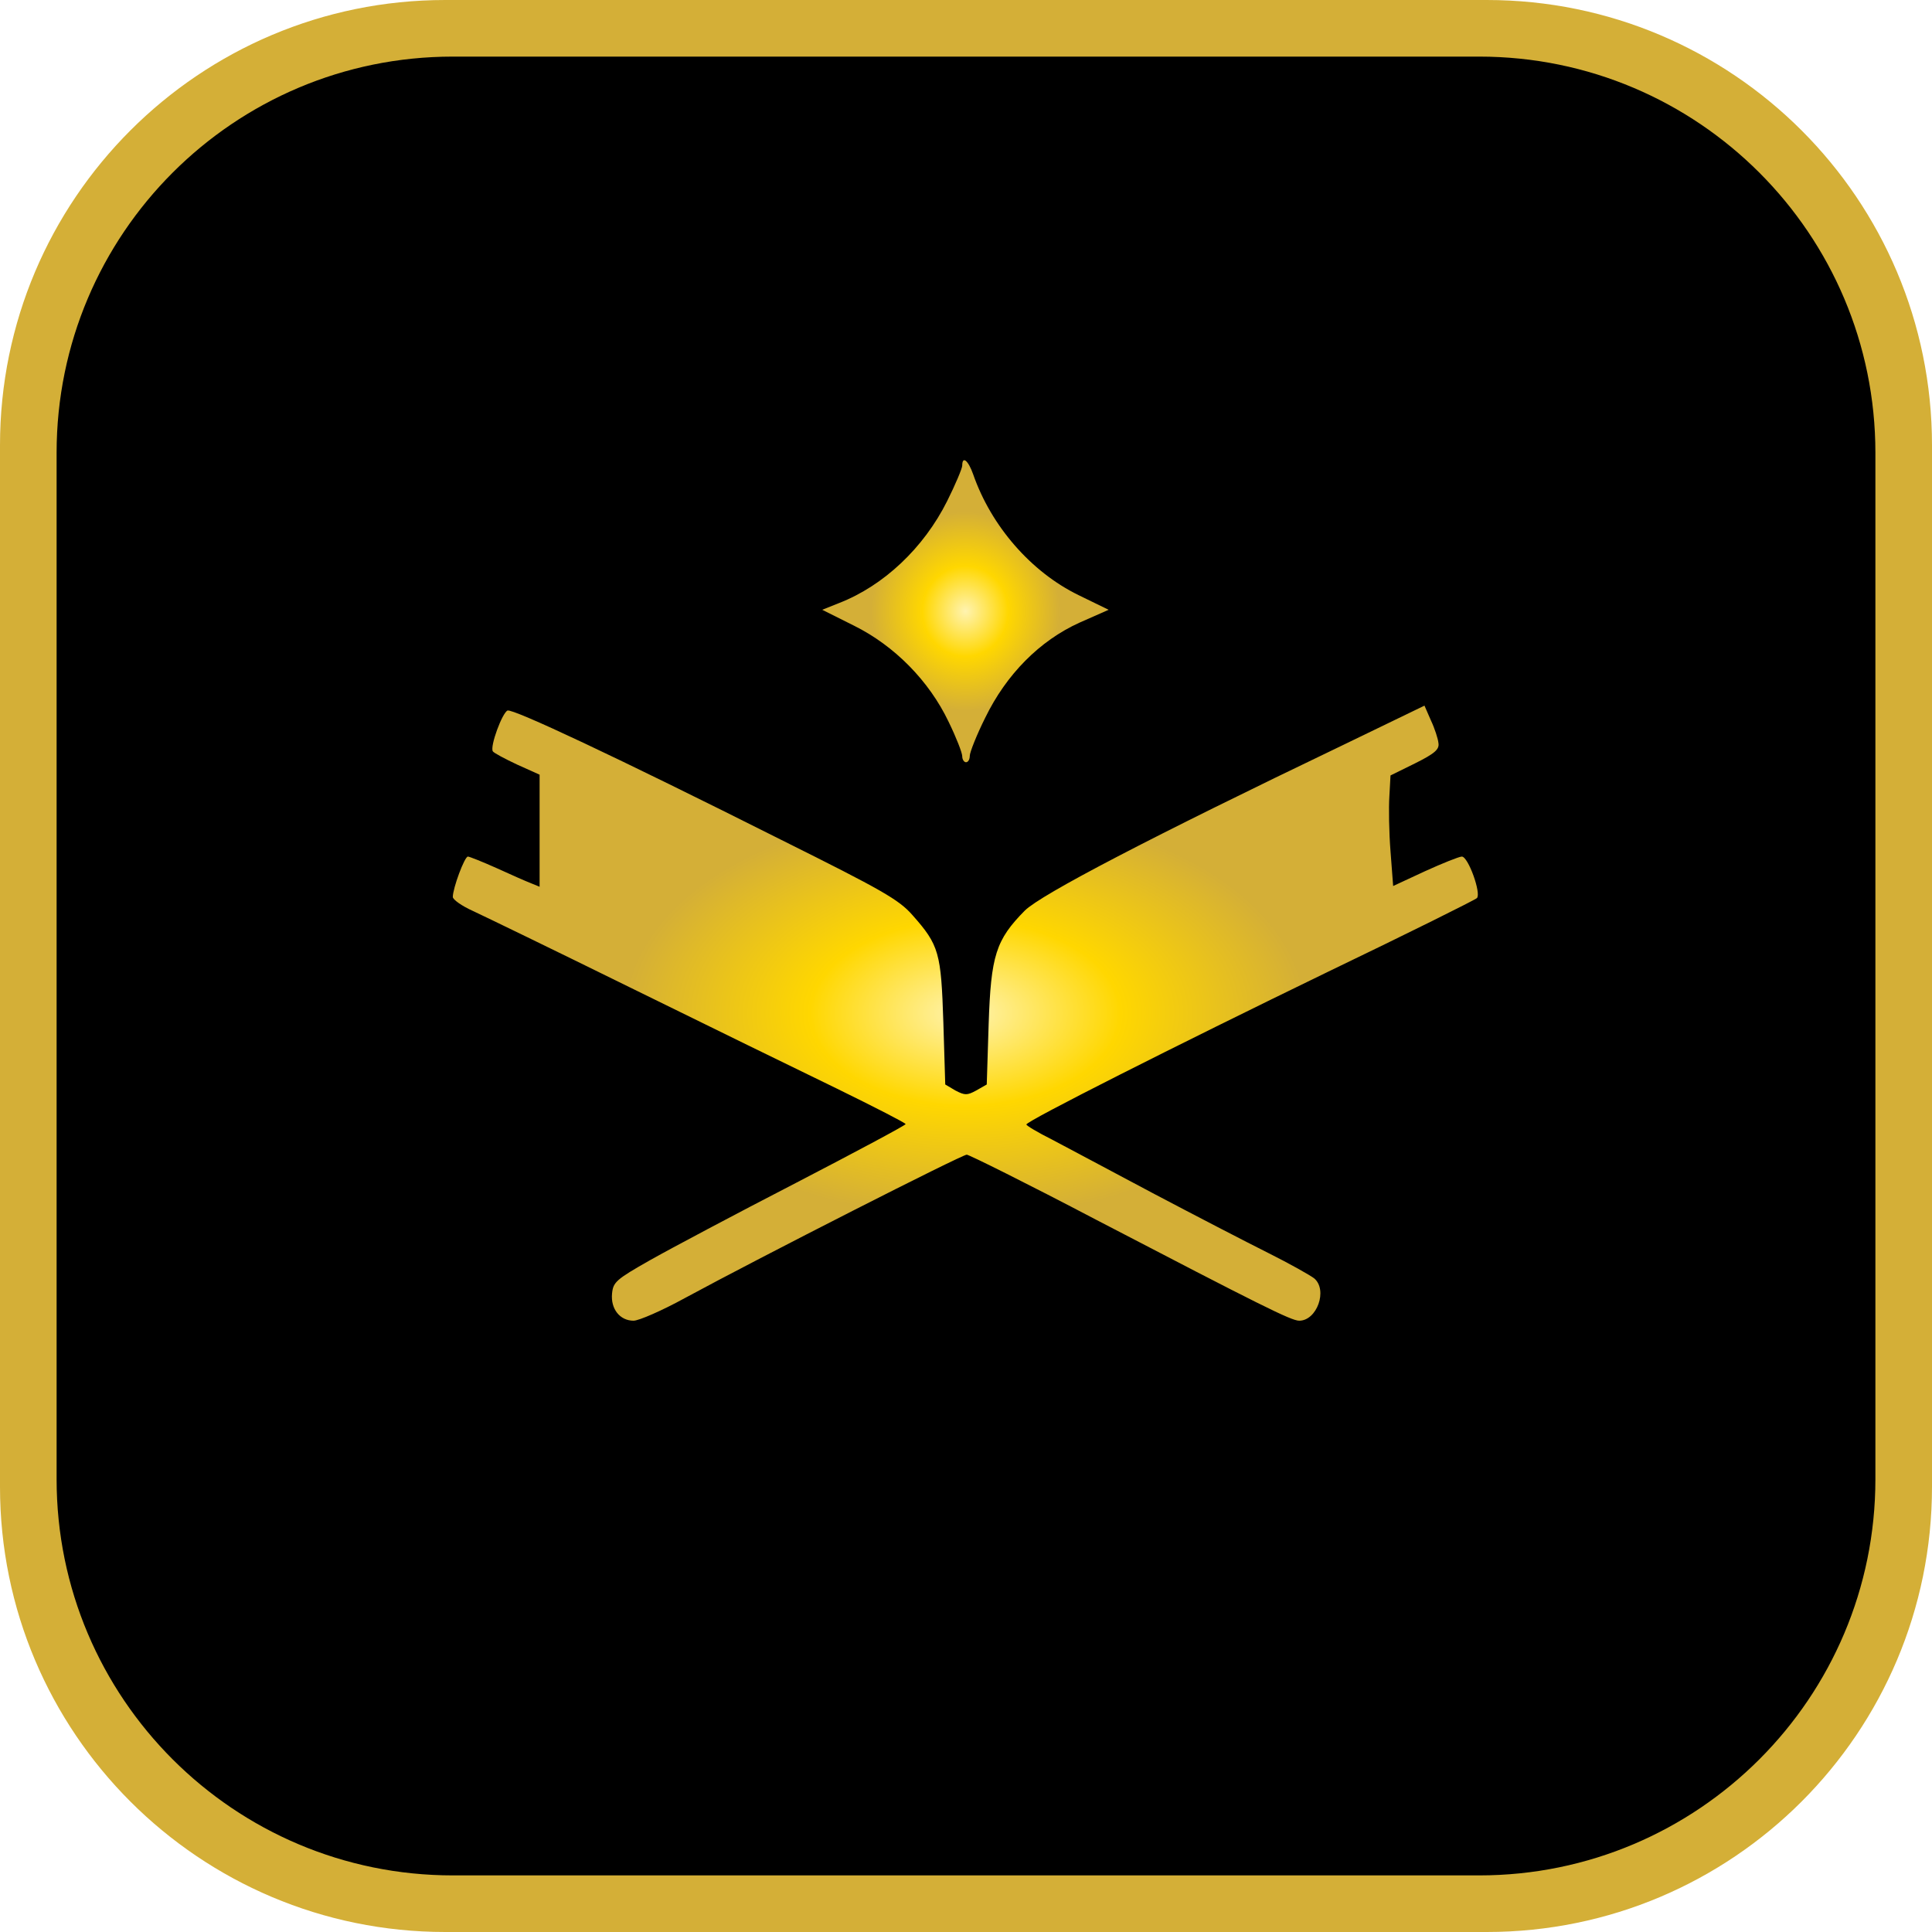
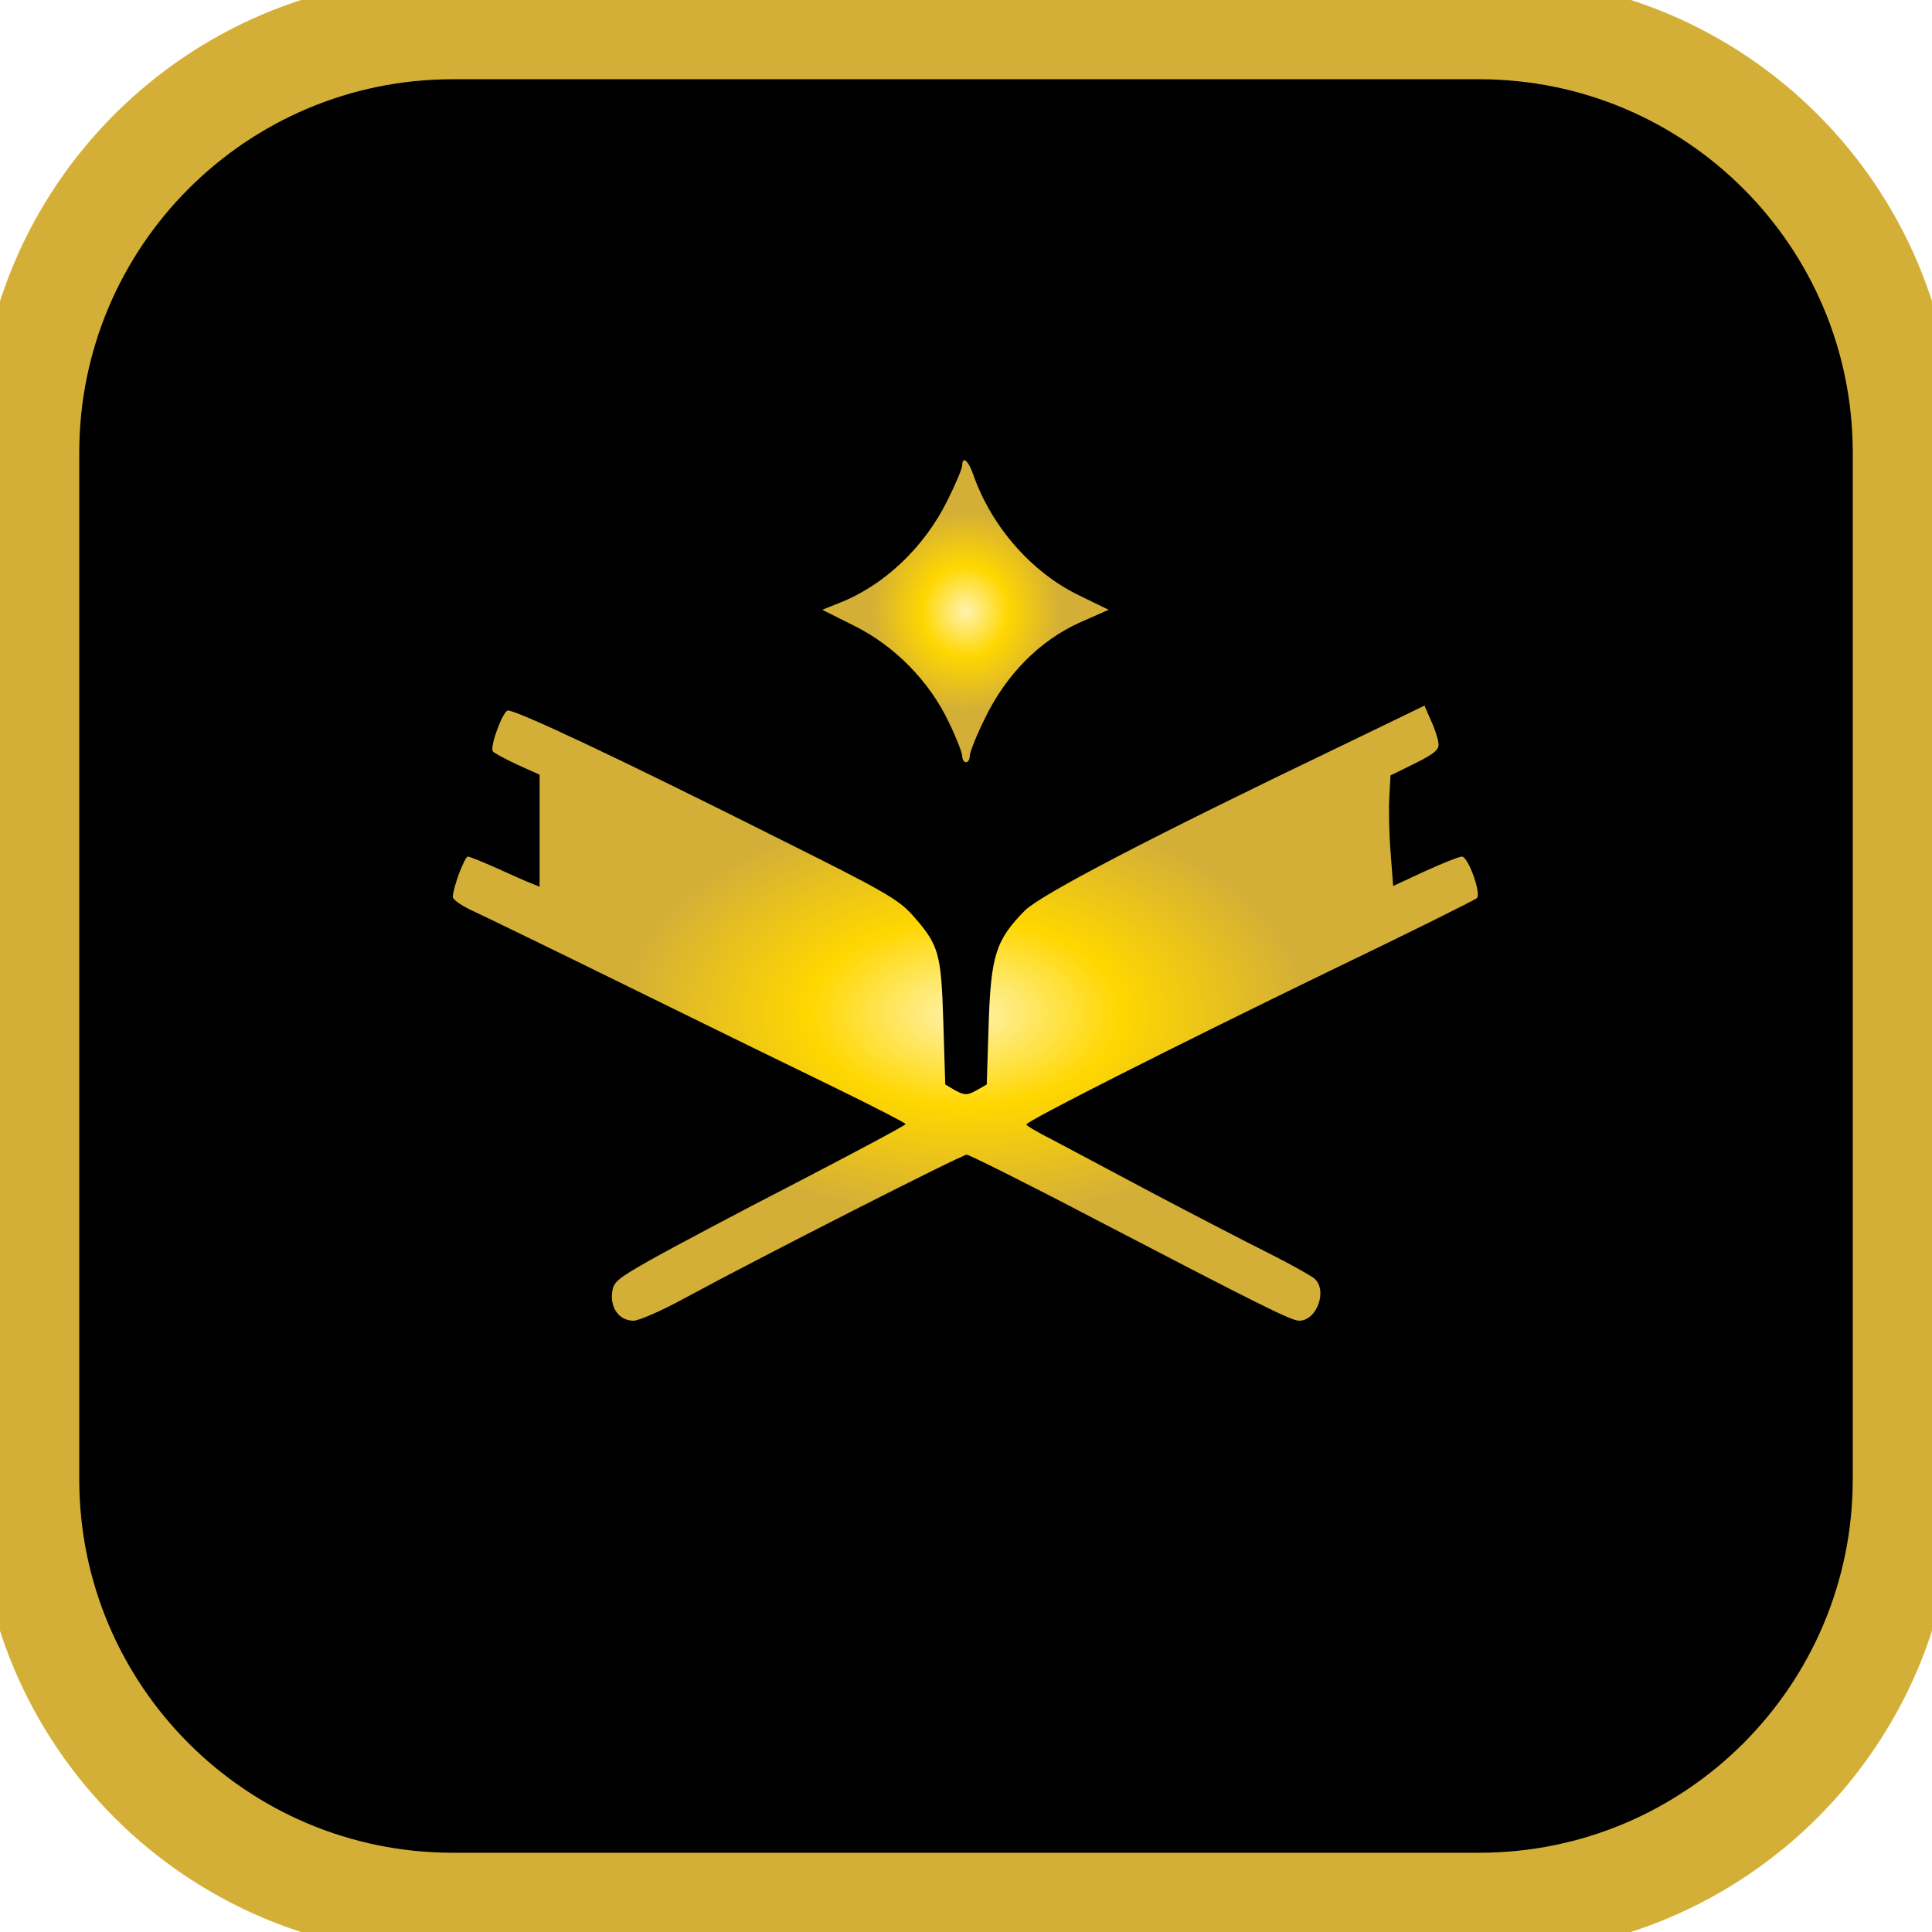
<svg xmlns="http://www.w3.org/2000/svg" version="1.0" width="512" height="512" viewBox="0 0 512 512" preserveAspectRatio="xMidYMid meet" shape-rendering="geometricPrecision">
  <defs>
    <radialGradient id="goldGrad" cx="50%" cy="50%" r="60%">
      <stop offset="0%" stop-color="#FFF3B0" />
      <stop offset="25%" stop-color="#FFD700" />
      <stop offset="55%" stop-color="#D4AF37" />
      <stop offset="100%" stop-color="#D4AF37" />
    </radialGradient>
  </defs>
  <rect x="10" y="10" width="492" height="492" rx="110" fill="#000000" />
-   <rect x="5" y="5" width="502" height="502" rx="113" fill="none" stroke="url(#goldGrad)" stroke-width="10" />
-   <rect x="10" y="10" width="492" height="492" rx="110" fill="none" stroke="url(#goldGrad)" stroke-width="10" />
+   <rect x="5" y="5" width="502" height="502" rx="113" fill="none" stroke="url(#goldGrad)" stroke-width="22" />
+   <rect x="10" y="10" width="492" height="492" rx="110" fill="none" stroke="url(#goldGrad)" stroke-width="22" />
  <g transform="translate(0,553) scale(0.1,-0.1)" fill="url(#goldGrad)" stroke="none">
    <path d="M2579 4273 c48 -138 154 -259 279 -320 l80 -39 -77 -34 c-106 -48 -194 -137 -250 -252 -23 -46 -41 -92 -41 -101 0 -9 -4 -17 -10 -17 -5 0 -10 7 -10 16 0 9 -16 50 -36 91 -52 109 -144 202 -251 255 l-84 42 45 18 c118 46 224 146 286 270 22 44 40 87 40 94 0 27 16 14 29 -23z" />
    <path d="M3812 3561 c3 -17 -10 -28 -62 -54 l-65 -32 -3 -55 c-2 -30 -1 -96 3 -146 l7 -92 84 39 c46 21 91 39 98 39 17 0 52 -98 40 -110 -5 -5 -182 -93 -394 -195 -408 -198 -800 -396 -800 -405 0 -3 30 -21 68 -40 37 -20 157 -83 267 -142 110 -58 247 -129 305 -158 58 -29 113 -60 123 -68 36 -31 7 -112 -40 -112 -21 0 -101 40 -539 268 -181 95 -336 172 -342 172 -13 0 -544 -270 -747 -380 -60 -33 -122 -60 -136 -60 -36 0 -61 31 -57 72 3 30 10 37 100 88 53 30 228 123 387 205 160 83 291 153 291 156 0 3 -82 45 -182 94 -101 49 -347 169 -548 268 -201 99 -389 190 -417 203 -29 13 -53 30 -53 37 0 23 31 107 40 107 4 0 39 -14 77 -31 37 -17 78 -35 91 -40 l22 -9 0 149 0 148 -60 27 c-32 15 -62 31 -64 35 -8 13 25 102 39 108 15 5 282 -120 726 -343 267 -133 311 -158 347 -199 71 -80 76 -100 82 -285 l5 -164 27 -16 c25 -13 31 -13 55 0 l28 16 5 159 c6 183 19 224 96 302 44 43 331 193 844 439 l215 104 17 -39 c10 -21 19 -49 20 -60z" />
  </g>
</svg>
